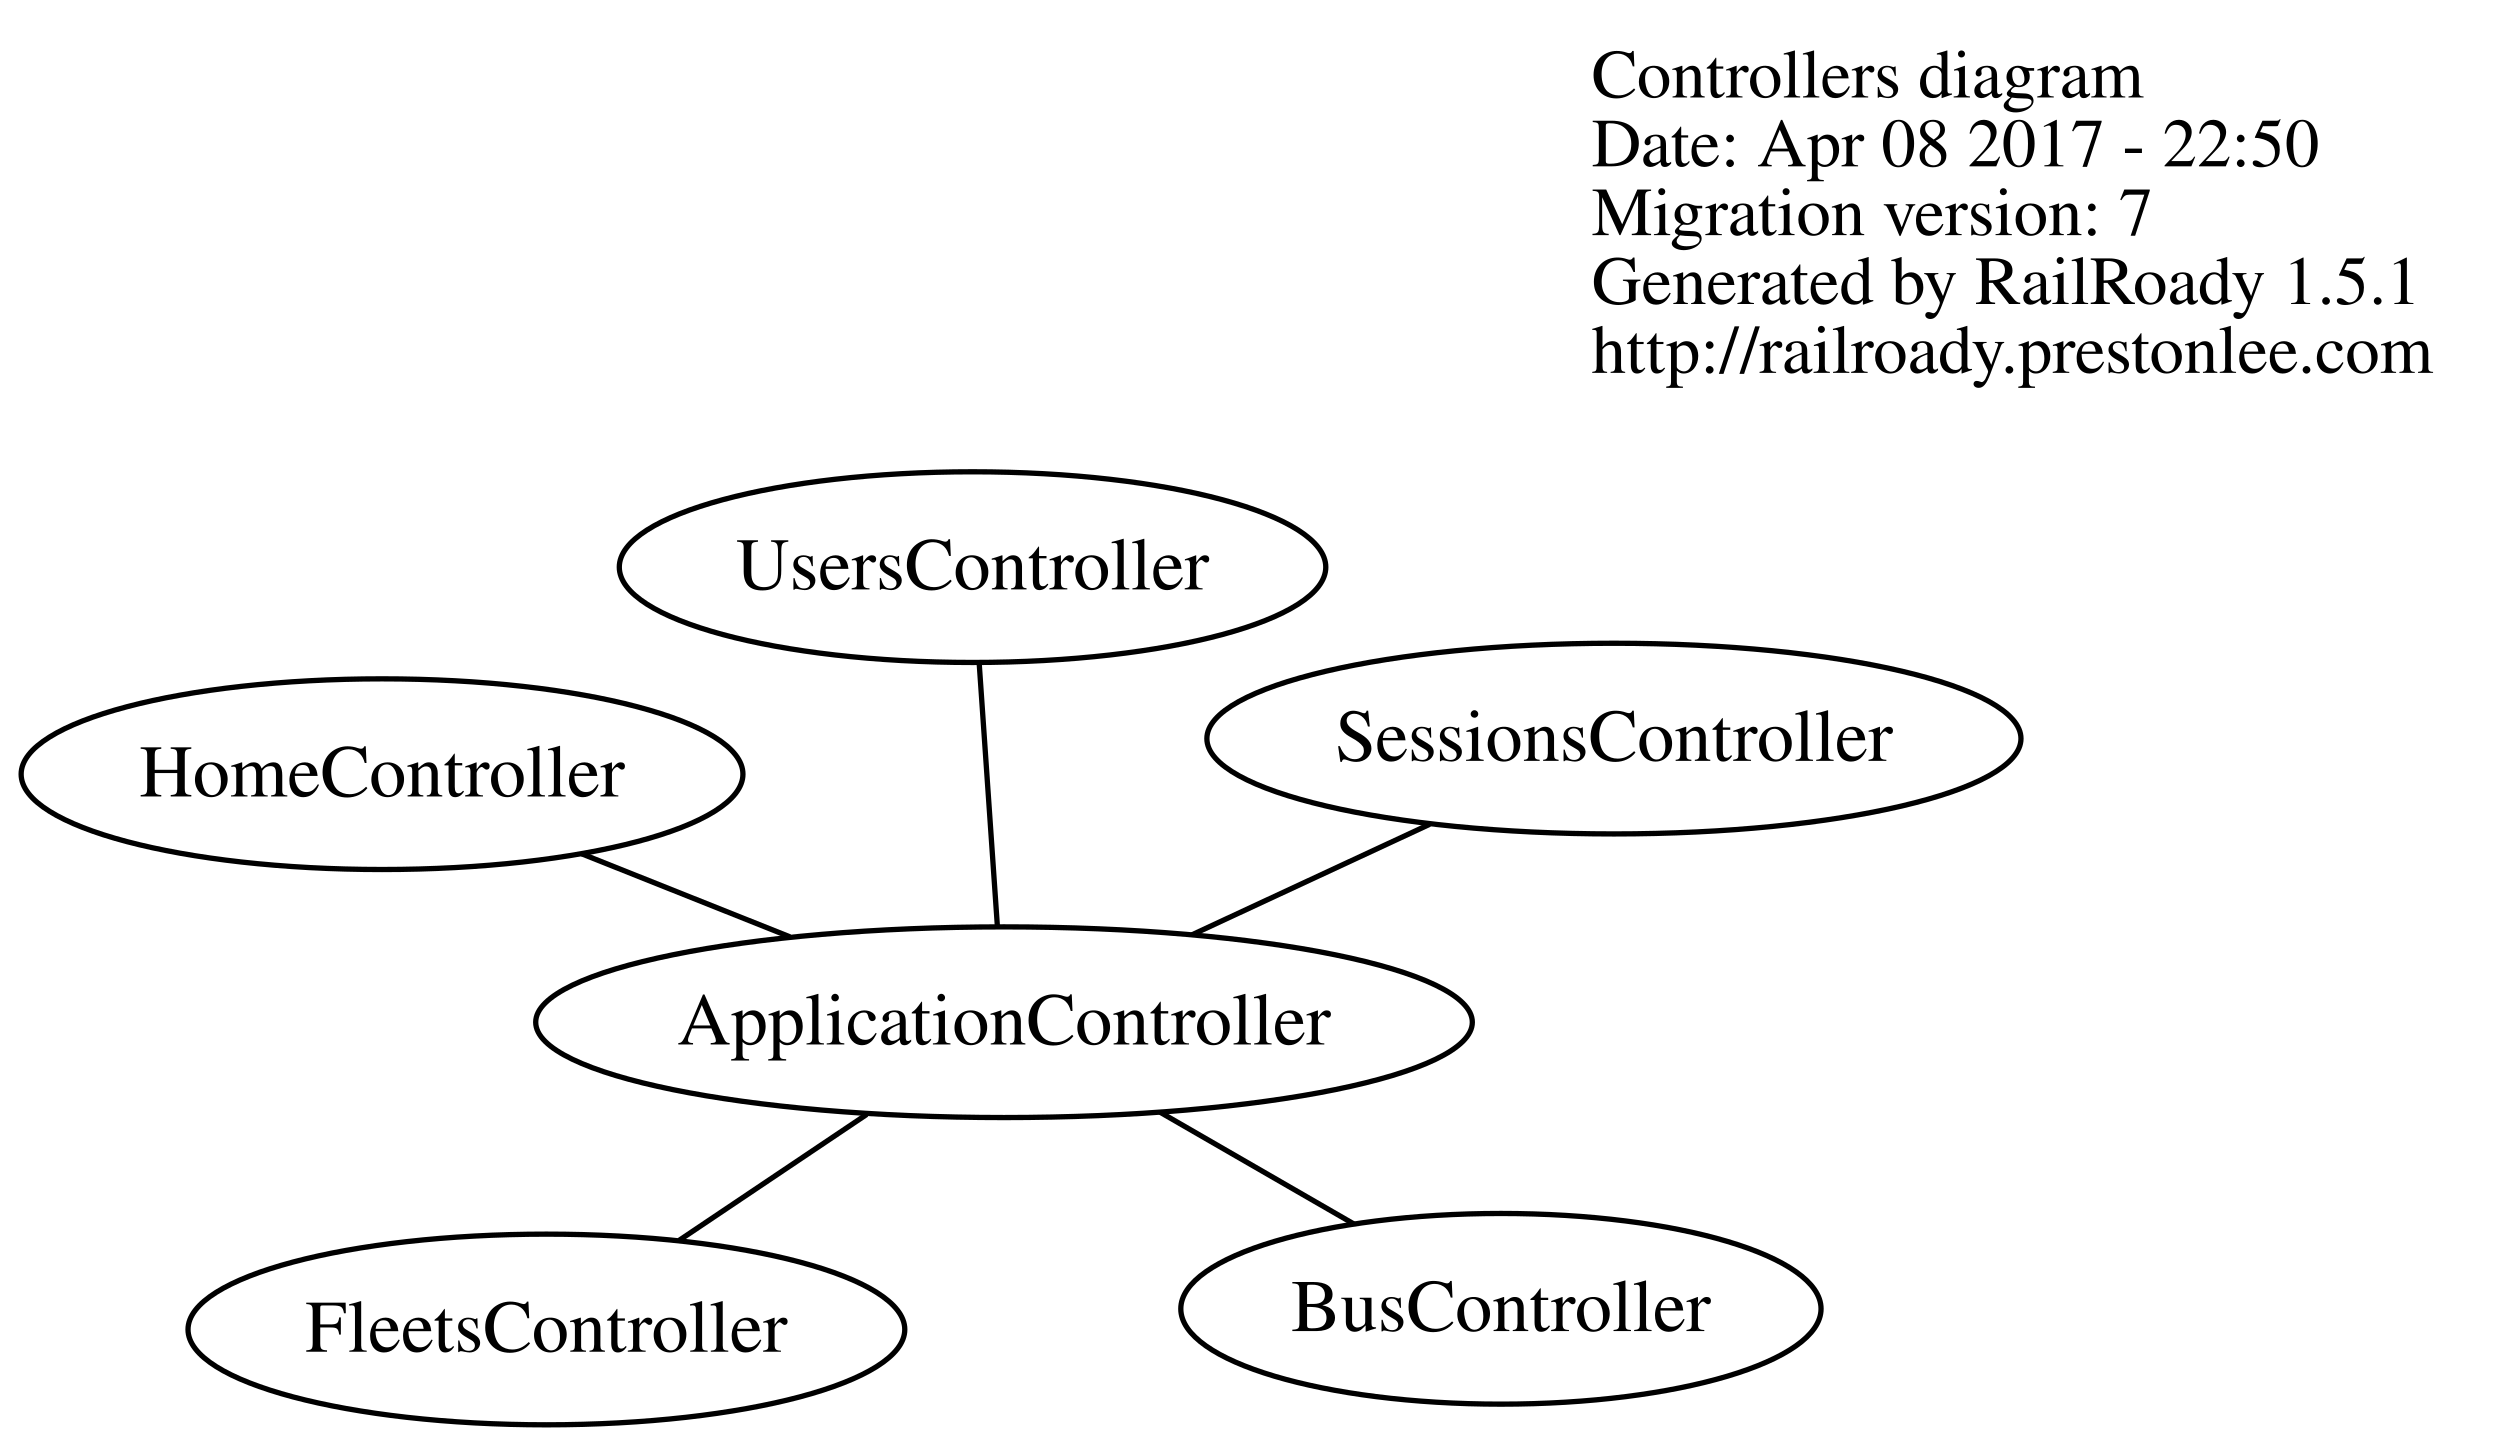
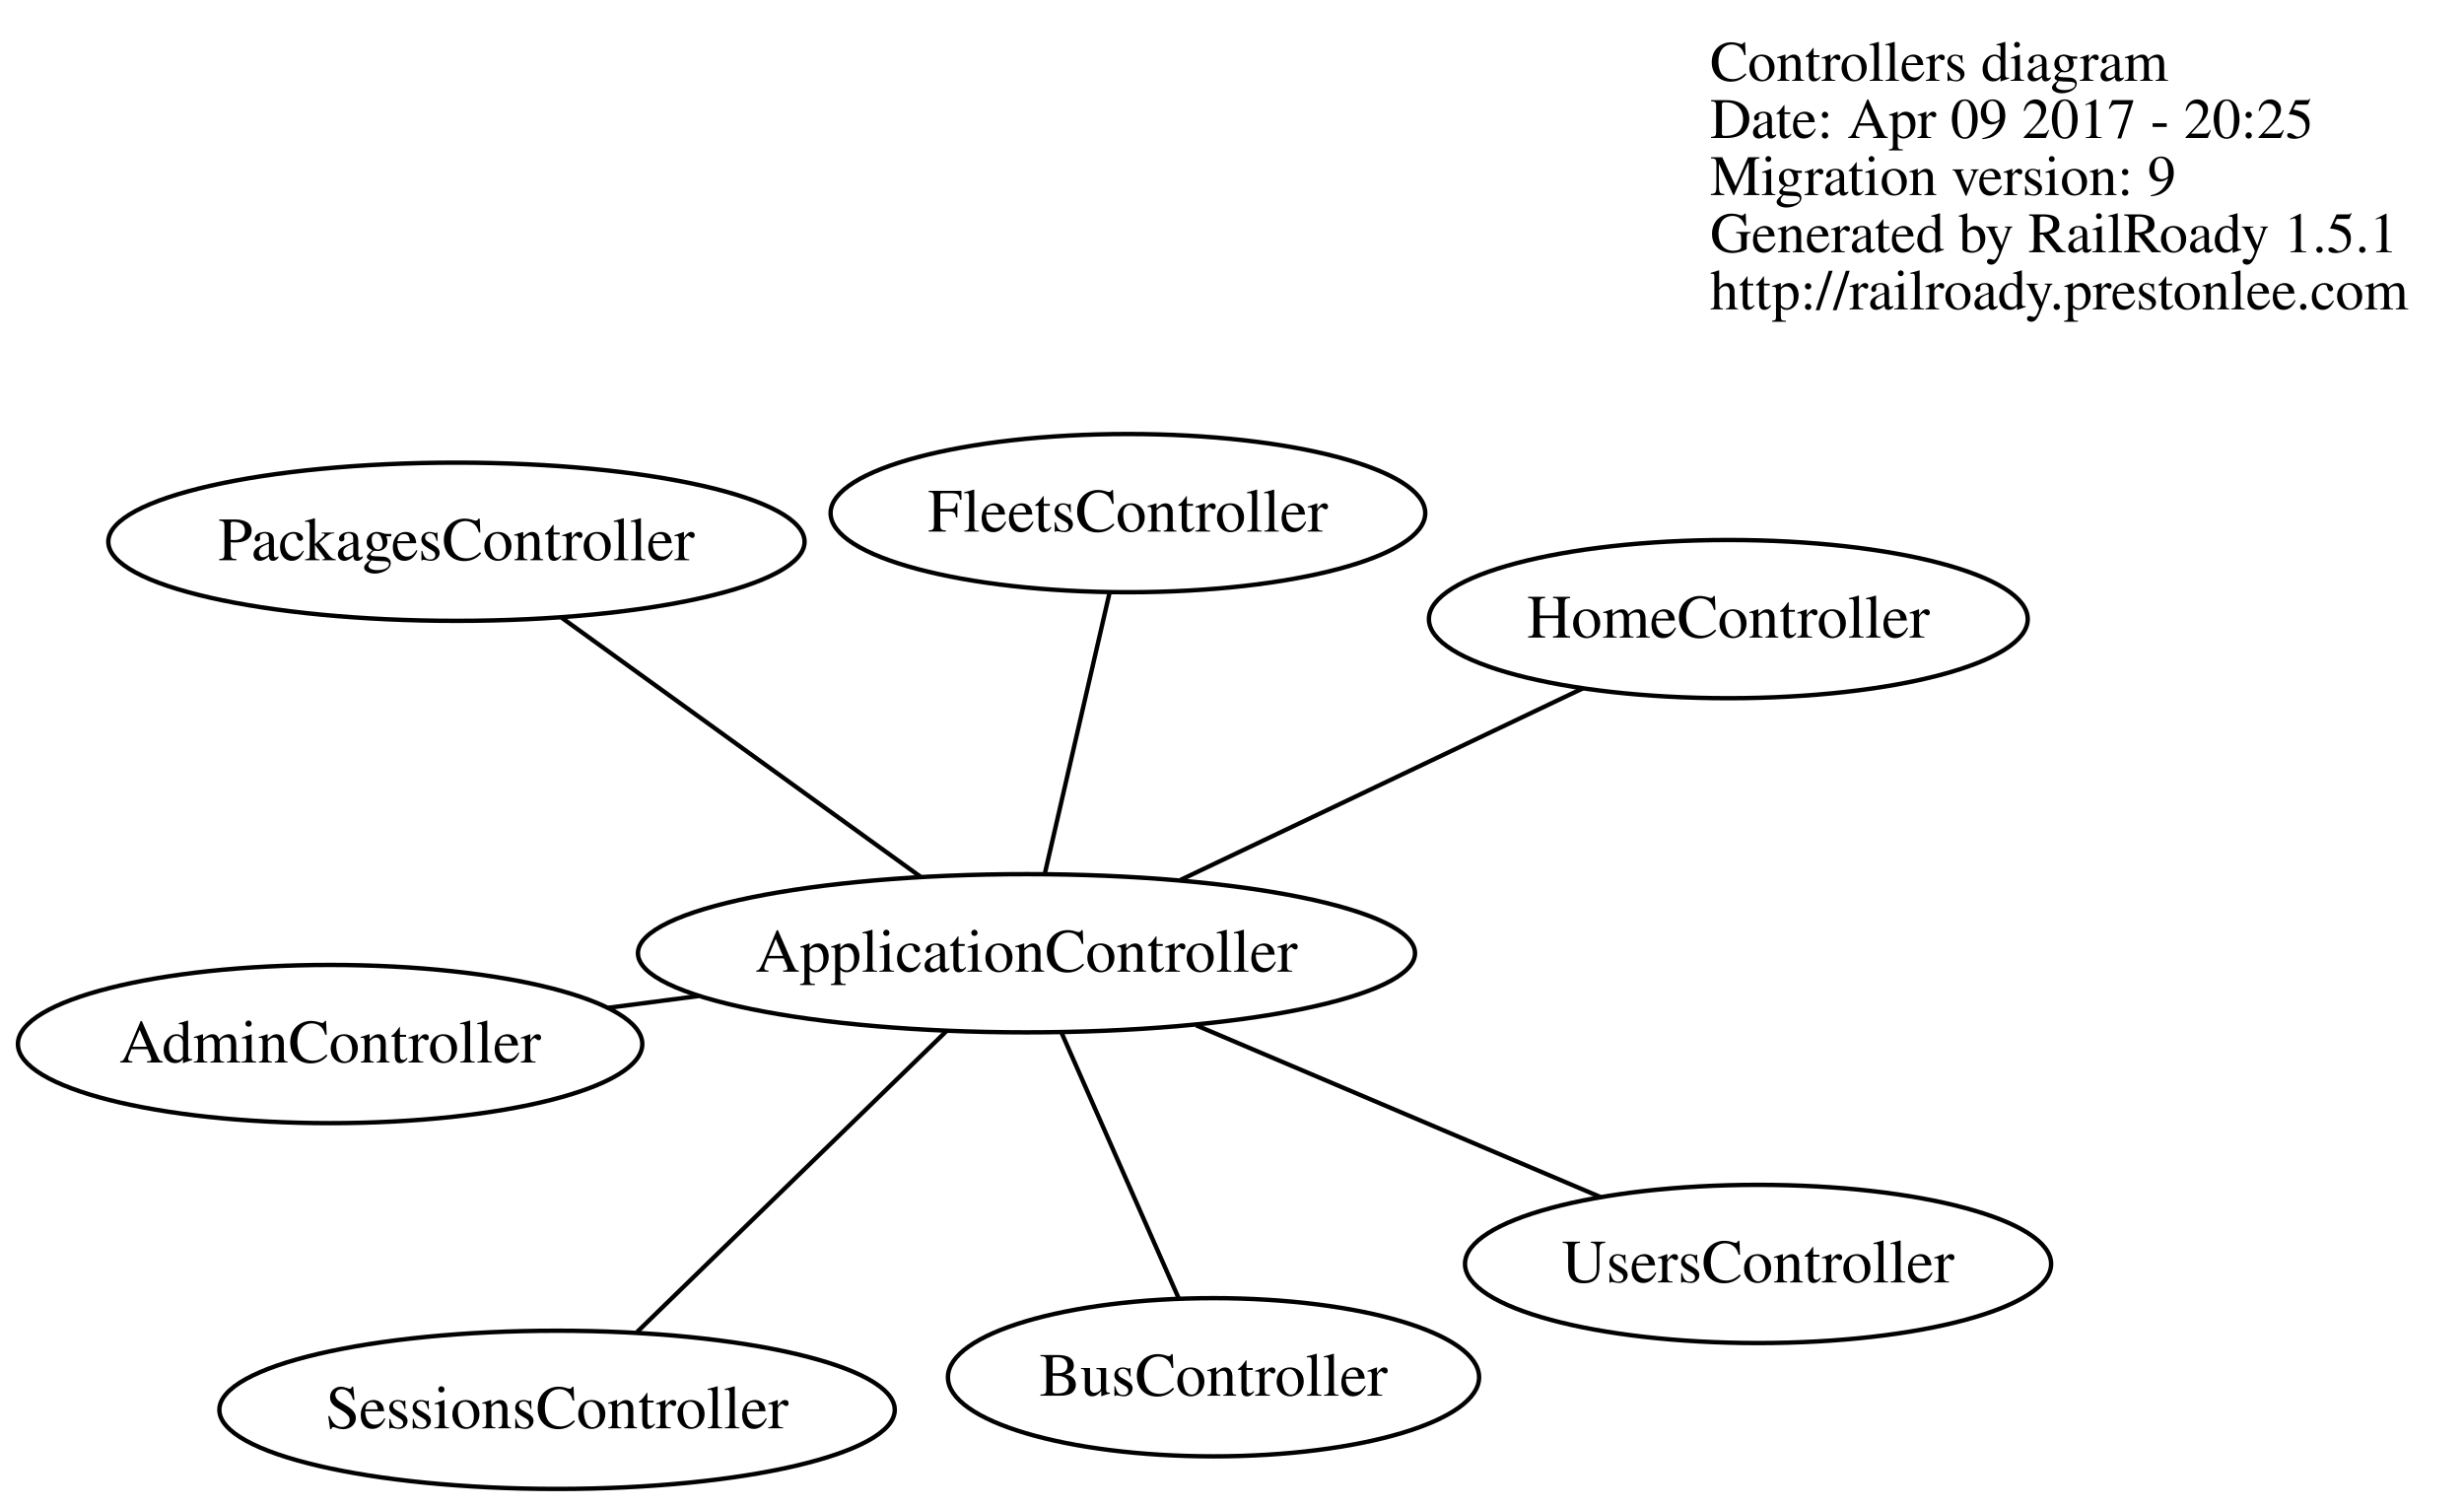
- <svg xmlns="http://www.w3.org/2000/svg" width="472pt" height="273pt" viewBox="0.00 0.00 471.88 273.00">
-   <g id="graph0" class="graph" transform="scale(1 1) rotate(0) translate(196.162 173.5)">
-     <polygon fill="none" stroke="none" points="-196.162,99.505 -196.162,-173.5 275.72,-173.5 275.72,99.505 -196.162,99.505" />
+ <svg xmlns="http://www.w3.org/2000/svg" width="561pt" height="343pt" viewBox="0.00 0.00 560.52 342.83">
+   <g id="graph0" class="graph" transform="scale(1 1) rotate(0) translate(235.795 222.5)">
+     <polygon fill="none" stroke="none" points="-235.795,120.325 -235.795,-222.5 324.72,-222.5 324.72,120.325 -235.795,120.325" />
    <g id="node1" class="node">
-       <text text-anchor="start" x="104.28" y="-155.1" font-family="Times,serif" font-size="13.00">Controllers diagram</text>
-       <text text-anchor="start" x="104.28" y="-142.1" font-family="Times,serif" font-size="13.00">Date: Apr 08 2017 - 22:50</text>
-       <text text-anchor="start" x="104.28" y="-129.1" font-family="Times,serif" font-size="13.00">Migration version: 7</text>
-       <text text-anchor="start" x="104.28" y="-116.1" font-family="Times,serif" font-size="13.00">Generated by RailRoady 1.5.1</text>
-       <text text-anchor="start" x="104.28" y="-103.1" font-family="Times,serif" font-size="13.00">http://railroady.prestonlee.com</text>
+       <text text-anchor="start" x="153.28" y="-204.1" font-family="Times,serif" font-size="13.00">Controllers diagram</text>
+       <text text-anchor="start" x="153.28" y="-191.1" font-family="Times,serif" font-size="13.00">Date: Apr 09 2017 - 20:25</text>
+       <text text-anchor="start" x="153.28" y="-178.1" font-family="Times,serif" font-size="13.00">Migration version: 9</text>
+       <text text-anchor="start" x="153.28" y="-165.1" font-family="Times,serif" font-size="13.00">Generated by RailRoady 1.5.1</text>
+       <text text-anchor="start" x="153.28" y="-152.1" font-family="Times,serif" font-size="13.00">http://railroady.prestonlee.com</text>
    </g>
    <g id="node2" class="node">
-       <ellipse fill="none" stroke="black" cx="-6.664" cy="19.494" rx="88.417" ry="18" />
-       <text text-anchor="middle" x="-6.664" y="23.694" font-family="Times,serif" font-size="14.00">ApplicationController</text>
+       <ellipse fill="none" stroke="black" cx="-160.773" cy="15.086" rx="71.044" ry="18" />
+       <text text-anchor="middle" x="-160.773" y="19.287" font-family="Times,serif" font-size="14.00">AdminController</text>
    </g>
    <g id="node3" class="node">
-       <ellipse fill="none" stroke="black" cx="87.153" cy="73.603" rx="60.438" ry="18" />
-       <text text-anchor="middle" x="87.153" y="77.803" font-family="Times,serif" font-size="14.00">BusController</text>
+       <ellipse fill="none" stroke="black" cx="-2.304" cy="-5.575" rx="88.417" ry="18" />
+       <text text-anchor="middle" x="-2.304" y="-1.375" font-family="Times,serif" font-size="14.00">ApplicationController</text>
    </g>
    <g id="edge1" class="edge">
-       <path fill="none" stroke="black" d="M22.763,36.465C34.477,43.222 47.889,50.958 59.43,57.613" />
+       <path fill="none" stroke="black" d="M-76.898,4.151C-83.802,5.051 -90.753,5.957 -97.541,6.842" />
    </g>
    <g id="node4" class="node">
-       <ellipse fill="none" stroke="black" cx="-93.062" cy="77.505" rx="67.662" ry="18" />
-       <text text-anchor="middle" x="-93.062" y="81.705" font-family="Times,serif" font-size="14.00">FleetsController</text>
+       <ellipse fill="none" stroke="black" cx="40.257" cy="90.911" rx="60.438" ry="18" />
+       <text text-anchor="middle" x="40.257" y="95.111" font-family="Times,serif" font-size="14.00">BusController</text>
    </g>
    <g id="edge2" class="edge">
-       <path fill="none" stroke="black" d="M-32.586,36.899C-43.82,44.441 -56.919,53.237 -68.048,60.71" />
+       <path fill="none" stroke="black" d="M5.701,12.573C13.31,29.824 24.69,55.621 32.288,72.844" />
    </g>
    <g id="node5" class="node">
-       <ellipse fill="none" stroke="black" cx="-124.093" cy="-27.335" rx="68.137" ry="18" />
-       <text text-anchor="middle" x="-124.093" y="-23.135" font-family="Times,serif" font-size="14.00">HomeController</text>
+       <ellipse fill="none" stroke="black" cx="20.78" cy="-105.733" rx="67.662" ry="18" />
+       <text text-anchor="middle" x="20.78" y="-101.533" font-family="Times,serif" font-size="14.00">FleetsController</text>
    </g>
    <g id="edge3" class="edge">
-       <path fill="none" stroke="black" d="M-47.077,3.378C-59.815,-1.702 -73.83,-7.291 -86.373,-12.292" />
+       <path fill="none" stroke="black" d="M1.93,-23.945C6.095,-42.017 12.417,-69.448 16.573,-87.479" />
    </g>
    <g id="node6" class="node">
-       <ellipse fill="none" stroke="black" cx="108.487" cy="-34.054" rx="76.85" ry="18" />
-       <text text-anchor="middle" x="108.487" y="-29.854" font-family="Times,serif" font-size="14.00">SessionsController</text>
+       <ellipse fill="none" stroke="black" cx="157.41" cy="-81.616" rx="68.137" ry="18" />
+       <text text-anchor="middle" x="157.41" y="-77.416" font-family="Times,serif" font-size="14.00">HomeController</text>
    </g>
    <g id="edge4" class="edge">
-       <path fill="none" stroke="black" d="M28.825,2.991C43.099,-3.647 59.507,-11.277 73.709,-17.881" />
+       <path fill="none" stroke="black" d="M32.746,-22.262C60.018,-35.247 97.599,-53.139 124.351,-65.877" />
    </g>
    <g id="node7" class="node">
-       <ellipse fill="none" stroke="black" cx="-12.606" cy="-66.427" rx="66.692" ry="18" />
-       <text text-anchor="middle" x="-12.606" y="-62.227" font-family="Times,serif" font-size="14.00">UsersController</text>
+       <ellipse fill="none" stroke="black" cx="-132.027" cy="-99.218" rx="79.221" ry="18" />
+       <text text-anchor="middle" x="-132.027" y="-95.018" font-family="Times,serif" font-size="14.00">PackagesController</text>
    </g>
    <g id="edge5" class="edge">
-       <path fill="none" stroke="black" d="M-7.924,1.272C-8.933,-13.309 -10.34,-33.658 -11.348,-48.232" />
+       <path fill="none" stroke="black" d="M-26.4,-22.969C-49.701,-39.789 -84.804,-65.129 -108.061,-81.917" />
+     </g>
+     <g id="node8" class="node">
+       <ellipse fill="none" stroke="black" cx="-109.126" cy="98.325" rx="76.85" ry="18" />
+       <text text-anchor="middle" x="-109.126" y="102.525" font-family="Times,serif" font-size="14.00">SessionsController</text>
+     </g>
+     <g id="edge6" class="edge">
+       <path fill="none" stroke="black" d="M-20.425,12.05C-40.069,31.156 -71.239,61.474 -90.916,80.613" />
+     </g>
+     <g id="node9" class="node">
+       <ellipse fill="none" stroke="black" cx="164.179" cy="65.128" rx="66.692" ry="18" />
+       <text text-anchor="middle" x="164.179" y="69.328" font-family="Times,serif" font-size="14.00">UsersController</text>
+     </g>
+     <g id="edge7" class="edge">
+       <path fill="none" stroke="black" d="M36.309,10.823C64.069,22.613 101.231,38.395 128.337,49.906" />
    </g>
  </g>
</svg>
